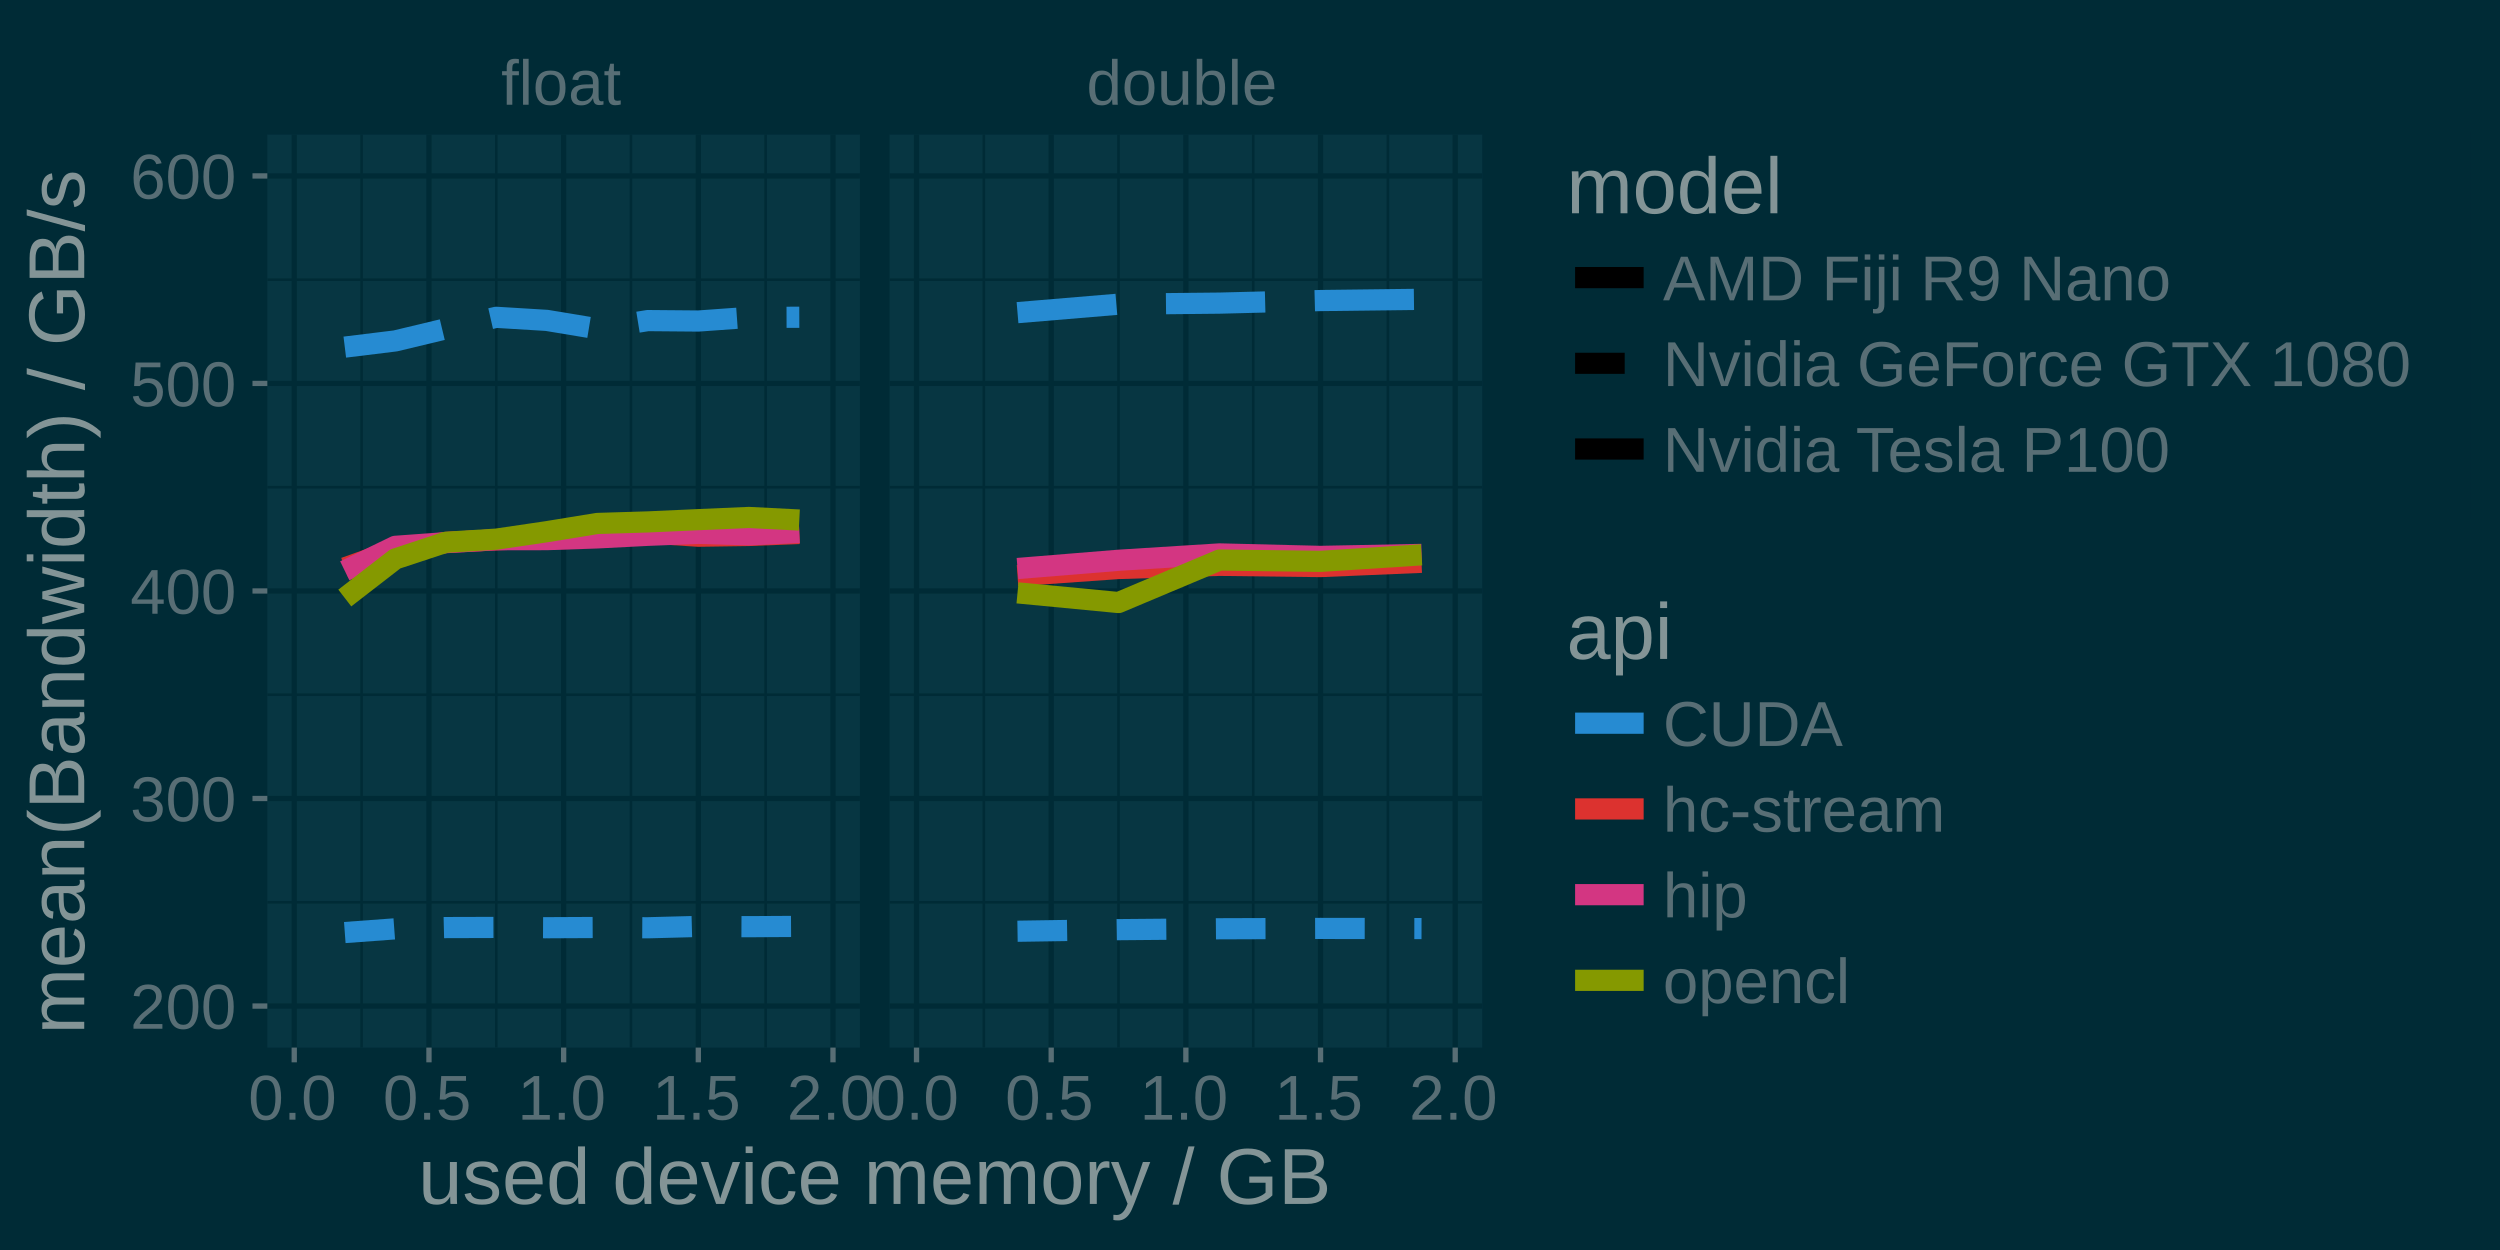
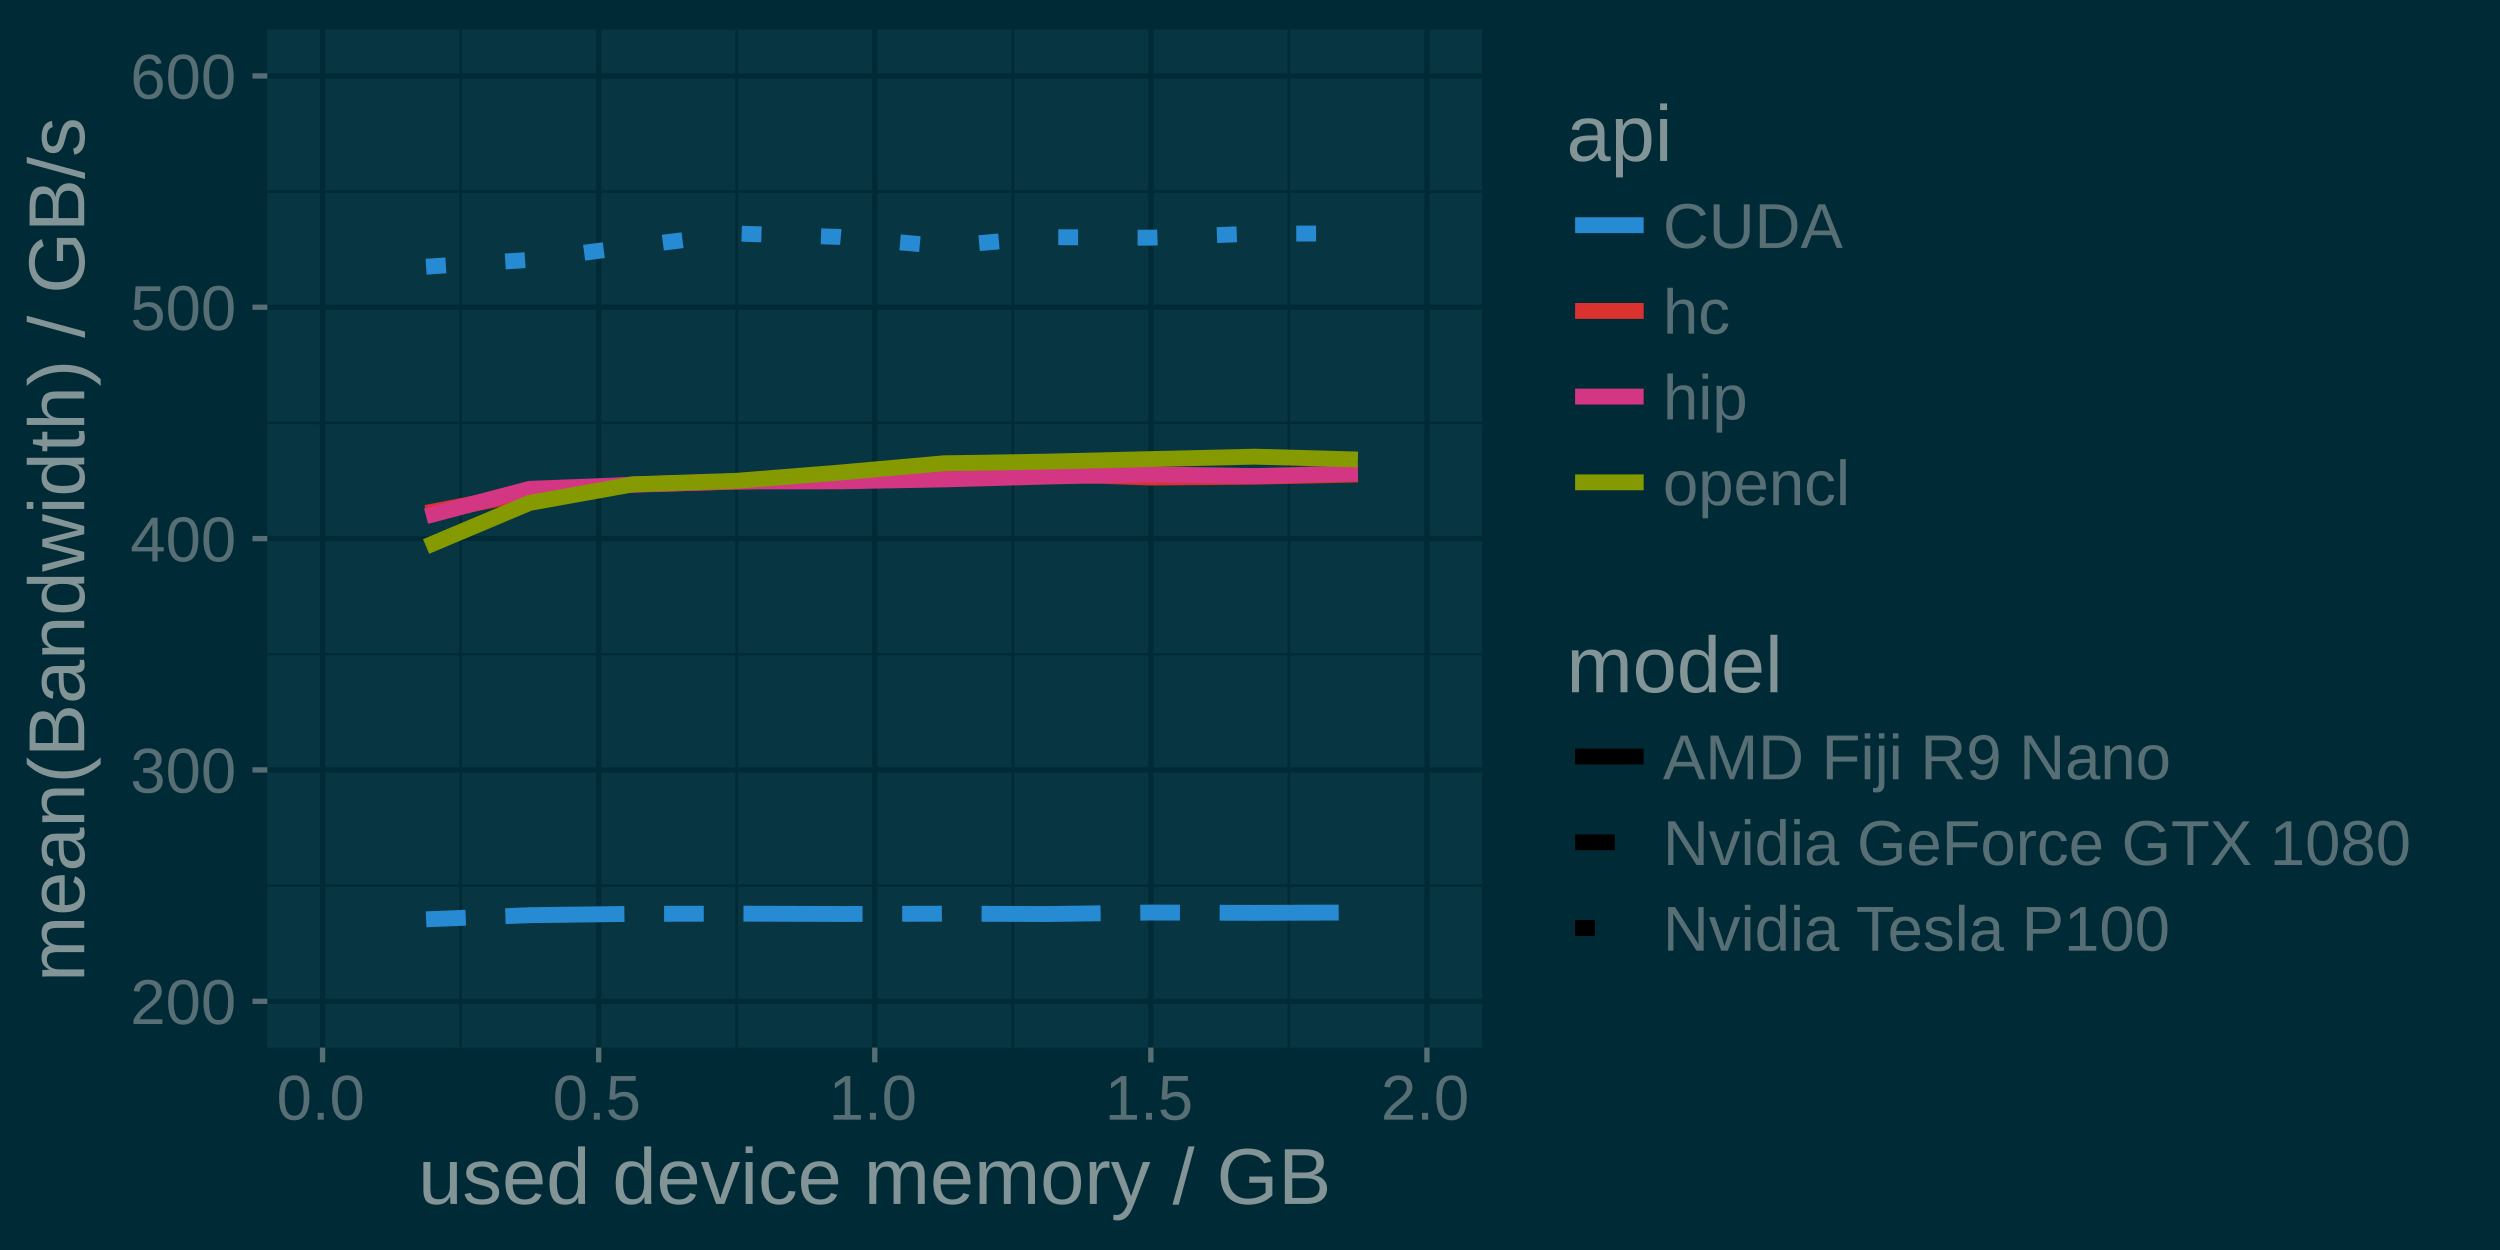
<svg xmlns="http://www.w3.org/2000/svg" viewBox="0 0 504.00 252.00">
  <defs>
    <style type="text/css">
    line, polyline, path, rect, circle {
      fill: none;
      stroke: #000000;
      stroke-linecap: round;
      stroke-linejoin: round;
      stroke-miterlimit: 10.00;
    }
  </style>
  </defs>
  <rect width="100%" height="100%" style="stroke: none; fill: #FFFFFF;" />
-   <rect x="0.00" y="0.00" width="504.00" height="252.00" style="stroke-width: 1.07; stroke: none; fill: #002B36;" />
+   <rect x="0.00" y="-0.00" width="504.00" height="252.00" style="stroke-width: 1.07; stroke: none; fill: #002B36;" />
  <defs>
    <clipPath id="cp1">
-       <rect x="53.89" y="27.10" width="119.47" height="184.09" />
+       <rect x="53.89" y="5.98" width="244.91" height="205.21" />
    </clipPath>
  </defs>
-   <rect x="53.89" y="27.10" width="119.47" height="184.09" style="stroke-width: 1.07; stroke: none; fill: #073642;" clip-path="url(#cp1)" />
-   <polyline points="53.89,181.90 173.36,181.90 " style="stroke-width: 0.53; stroke: #002B36; stroke-linecap: butt;" clip-path="url(#cp1)" />
-   <polyline points="53.89,140.06 173.36,140.06 " style="stroke-width: 0.53; stroke: #002B36; stroke-linecap: butt;" clip-path="url(#cp1)" />
-   <polyline points="53.89,98.22 173.36,98.22 " style="stroke-width: 0.53; stroke: #002B36; stroke-linecap: butt;" clip-path="url(#cp1)" />
-   <polyline points="53.89,56.39 173.36,56.39 " style="stroke-width: 0.53; stroke: #002B36; stroke-linecap: butt;" clip-path="url(#cp1)" />
-   <polyline points="72.90,211.19 72.90,27.10 " style="stroke-width: 0.53; stroke: #002B36; stroke-linecap: butt;" clip-path="url(#cp1)" />
-   <polyline points="100.05,211.19 100.05,27.10 " style="stroke-width: 0.53; stroke: #002B36; stroke-linecap: butt;" clip-path="url(#cp1)" />
-   <polyline points="127.20,211.19 127.20,27.10 " style="stroke-width: 0.53; stroke: #002B36; stroke-linecap: butt;" clip-path="url(#cp1)" />
-   <polyline points="154.35,211.19 154.35,27.10 " style="stroke-width: 0.53; stroke: #002B36; stroke-linecap: butt;" clip-path="url(#cp1)" />
-   <polyline points="53.89,202.82 173.36,202.82 " style="stroke-width: 1.07; stroke: #002B36; stroke-linecap: butt;" clip-path="url(#cp1)" />
-   <polyline points="53.89,160.98 173.36,160.98 " style="stroke-width: 1.07; stroke: #002B36; stroke-linecap: butt;" clip-path="url(#cp1)" />
-   <polyline points="53.89,119.14 173.36,119.14 " style="stroke-width: 1.07; stroke: #002B36; stroke-linecap: butt;" clip-path="url(#cp1)" />
-   <polyline points="53.89,77.30 173.36,77.30 " style="stroke-width: 1.07; stroke: #002B36; stroke-linecap: butt;" clip-path="url(#cp1)" />
-   <polyline points="53.89,35.47 173.36,35.47 " style="stroke-width: 1.07; stroke: #002B36; stroke-linecap: butt;" clip-path="url(#cp1)" />
-   <polyline points="59.32,211.19 59.32,27.10 " style="stroke-width: 1.07; stroke: #002B36; stroke-linecap: butt;" clip-path="url(#cp1)" />
-   <polyline points="86.48,211.19 86.48,27.10 " style="stroke-width: 1.07; stroke: #002B36; stroke-linecap: butt;" clip-path="url(#cp1)" />
-   <polyline points="113.63,211.19 113.63,27.10 " style="stroke-width: 1.07; stroke: #002B36; stroke-linecap: butt;" clip-path="url(#cp1)" />
-   <polyline points="140.78,211.19 140.78,27.10 " style="stroke-width: 1.07; stroke: #002B36; stroke-linecap: butt;" clip-path="url(#cp1)" />
-   <polyline points="167.93,211.19 167.93,27.10 " style="stroke-width: 1.07; stroke: #002B36; stroke-linecap: butt;" clip-path="url(#cp1)" />
-   <polyline points="69.51,188.00 79.69,187.25 89.87,187.00 100.05,186.97 110.23,187.03 120.41,186.98 130.60,187.04 140.78,186.77 150.96,186.82 161.14,186.76 " style="stroke-width: 4.27; stroke: #268BD2; stroke-dasharray: 10,10; stroke-linecap: butt;" clip-path="url(#cp1)" />
-   <polyline points="69.51,69.98 79.69,68.73 89.87,66.29 100.05,63.97 110.23,64.59 120.41,66.28 130.60,64.63 140.78,64.72 150.96,63.99 161.14,63.96 " style="stroke-width: 4.27; stroke: #268BD2; stroke-dasharray: 20,10; stroke-linecap: butt;" clip-path="url(#cp1)" />
-   <polyline points="69.51,114.48 79.69,110.85 89.87,109.35 100.05,108.83 110.23,108.36 120.41,108.34 130.60,107.45 140.78,108.10 150.96,107.95 161.14,107.55 " style="stroke-width: 4.27; stroke: #DC322F; stroke-linecap: butt;" clip-path="url(#cp1)" />
-   <polyline points="69.51,115.08 79.69,110.14 89.87,109.40 100.05,108.81 110.23,108.79 120.41,108.44 130.60,107.92 140.78,107.52 150.96,107.83 161.14,107.34 " style="stroke-width: 4.27; stroke: #D33682; stroke-linecap: butt;" clip-path="url(#cp1)" />
-   <polyline points="69.51,120.56 79.69,112.68 89.87,109.32 100.05,108.69 110.23,107.19 120.41,105.53 130.60,105.22 140.78,104.76 150.96,104.32 161.14,104.84 " style="stroke-width: 4.27; stroke: #859900; stroke-linecap: butt;" clip-path="url(#cp1)" />
+   <rect x="53.89" y="5.98" width="244.91" height="205.21" style="stroke-width: 1.07; stroke: none; fill: #073642;" clip-path="url(#cp1)" />
+   <polyline points="53.89,178.54 298.80,178.54 " style="stroke-width: 0.53; stroke: #002B36; stroke-linecap: butt;" clip-path="url(#cp1)" />
+   <polyline points="53.89,131.90 298.80,131.90 " style="stroke-width: 0.53; stroke: #002B36; stroke-linecap: butt;" clip-path="url(#cp1)" />
+   <polyline points="53.89,85.26 298.80,85.26 " style="stroke-width: 0.53; stroke: #002B36; stroke-linecap: butt;" clip-path="url(#cp1)" />
+   <polyline points="53.89,38.62 298.80,38.62 " style="stroke-width: 0.53; stroke: #002B36; stroke-linecap: butt;" clip-path="url(#cp1)" />
+   <polyline points="92.86,211.19 92.86,5.98 " style="stroke-width: 0.53; stroke: #002B36; stroke-linecap: butt;" clip-path="url(#cp1)" />
+   <polyline points="148.52,211.19 148.52,5.98 " style="stroke-width: 0.53; stroke: #002B36; stroke-linecap: butt;" clip-path="url(#cp1)" />
+   <polyline points="204.18,211.19 204.18,5.98 " style="stroke-width: 0.53; stroke: #002B36; stroke-linecap: butt;" clip-path="url(#cp1)" />
+   <polyline points="259.84,211.19 259.84,5.98 " style="stroke-width: 0.53; stroke: #002B36; stroke-linecap: butt;" clip-path="url(#cp1)" />
+   <polyline points="53.89,201.86 298.80,201.86 " style="stroke-width: 1.07; stroke: #002B36; stroke-linecap: butt;" clip-path="url(#cp1)" />
+   <polyline points="53.89,155.22 298.80,155.22 " style="stroke-width: 1.07; stroke: #002B36; stroke-linecap: butt;" clip-path="url(#cp1)" />
+   <polyline points="53.89,108.58 298.80,108.58 " style="stroke-width: 1.07; stroke: #002B36; stroke-linecap: butt;" clip-path="url(#cp1)" />
+   <polyline points="53.89,61.94 298.80,61.94 " style="stroke-width: 1.07; stroke: #002B36; stroke-linecap: butt;" clip-path="url(#cp1)" />
+   <polyline points="53.89,15.31 298.80,15.31 " style="stroke-width: 1.07; stroke: #002B36; stroke-linecap: butt;" clip-path="url(#cp1)" />
+   <polyline points="65.03,211.19 65.03,5.98 " style="stroke-width: 1.07; stroke: #002B36; stroke-linecap: butt;" clip-path="url(#cp1)" />
+   <polyline points="120.69,211.19 120.69,5.98 " style="stroke-width: 1.07; stroke: #002B36; stroke-linecap: butt;" clip-path="url(#cp1)" />
+   <polyline points="176.35,211.19 176.35,5.98 " style="stroke-width: 1.07; stroke: #002B36; stroke-linecap: butt;" clip-path="url(#cp1)" />
+   <polyline points="232.01,211.19 232.01,5.98 " style="stroke-width: 1.07; stroke: #002B36; stroke-linecap: butt;" clip-path="url(#cp1)" />
+   <polyline points="287.67,211.19 287.67,5.98 " style="stroke-width: 1.07; stroke: #002B36; stroke-linecap: butt;" clip-path="url(#cp1)" />
+   <polyline points="85.90,185.33 106.77,184.50 127.64,184.23 148.52,184.19 169.39,184.26 190.26,184.20 211.14,184.27 232.01,183.97 252.88,184.03 273.75,183.96 " style="stroke-width: 3.20; stroke: #268BD2; stroke-dasharray: 8,8,24,8; stroke-linecap: butt;" clip-path="url(#cp1)" />
+   <polyline points="85.90,53.77 106.77,52.39 127.64,49.66 148.52,47.08 169.39,47.77 190.26,49.65 211.14,47.81 232.01,47.92 252.88,47.10 273.75,47.07 " style="stroke-width: 3.20; stroke: #268BD2; stroke-dasharray: 4,12; stroke-linecap: butt;" clip-path="url(#cp1)" />
+   <polyline points="85.90,103.39 106.77,99.34 127.64,97.67 148.52,97.08 169.39,96.56 190.26,96.54 211.14,95.55 232.01,96.27 252.88,96.10 273.75,95.66 " style="stroke-width: 3.20; stroke: #DC322F; stroke-linecap: butt;" clip-path="url(#cp1)" />
+   <polyline points="85.90,104.06 106.77,98.55 127.64,97.73 148.52,97.06 169.39,97.04 190.26,96.65 211.14,96.07 232.01,95.63 252.88,95.97 273.75,95.43 " style="stroke-width: 3.20; stroke: #D33682; stroke-linecap: butt;" clip-path="url(#cp1)" />
+   <polyline points="85.90,110.17 106.77,101.38 127.64,97.63 148.52,96.93 169.39,95.26 190.26,93.40 211.14,93.06 232.01,92.55 252.88,92.06 273.75,92.64 " style="stroke-width: 3.20; stroke: #859900; stroke-linecap: butt;" clip-path="url(#cp1)" />
  <defs>
    <clipPath id="cp2">
      <rect x="0.00" y="0.00" width="504.00" height="252.00" />
    </clipPath>
  </defs>
-   <defs>
-     <clipPath id="cp3">
-       <rect x="179.34" y="27.10" width="119.47" height="184.09" />
-     </clipPath>
-   </defs>
-   <rect x="179.34" y="27.10" width="119.47" height="184.09" style="stroke-width: 1.07; stroke: none; fill: #073642;" clip-path="url(#cp3)" />
-   <polyline points="179.34,181.90 298.80,181.90 " style="stroke-width: 0.53; stroke: #002B36; stroke-linecap: butt;" clip-path="url(#cp3)" />
-   <polyline points="179.34,140.06 298.80,140.06 " style="stroke-width: 0.53; stroke: #002B36; stroke-linecap: butt;" clip-path="url(#cp3)" />
-   <polyline points="179.34,98.22 298.80,98.22 " style="stroke-width: 0.53; stroke: #002B36; stroke-linecap: butt;" clip-path="url(#cp3)" />
-   <polyline points="179.34,56.39 298.80,56.39 " style="stroke-width: 0.53; stroke: #002B36; stroke-linecap: butt;" clip-path="url(#cp3)" />
-   <polyline points="198.34,211.19 198.34,27.10 " style="stroke-width: 0.53; stroke: #002B36; stroke-linecap: butt;" clip-path="url(#cp3)" />
-   <polyline points="225.49,211.19 225.49,27.10 " style="stroke-width: 0.53; stroke: #002B36; stroke-linecap: butt;" clip-path="url(#cp3)" />
-   <polyline points="252.65,211.19 252.65,27.10 " style="stroke-width: 0.53; stroke: #002B36; stroke-linecap: butt;" clip-path="url(#cp3)" />
-   <polyline points="279.80,211.19 279.80,27.10 " style="stroke-width: 0.53; stroke: #002B36; stroke-linecap: butt;" clip-path="url(#cp3)" />
-   <polyline points="179.34,202.82 298.80,202.82 " style="stroke-width: 1.07; stroke: #002B36; stroke-linecap: butt;" clip-path="url(#cp3)" />
-   <polyline points="179.34,160.98 298.80,160.98 " style="stroke-width: 1.07; stroke: #002B36; stroke-linecap: butt;" clip-path="url(#cp3)" />
-   <polyline points="179.34,119.14 298.80,119.14 " style="stroke-width: 1.07; stroke: #002B36; stroke-linecap: butt;" clip-path="url(#cp3)" />
-   <polyline points="179.34,77.30 298.80,77.30 " style="stroke-width: 1.07; stroke: #002B36; stroke-linecap: butt;" clip-path="url(#cp3)" />
-   <polyline points="179.34,35.47 298.80,35.47 " style="stroke-width: 1.07; stroke: #002B36; stroke-linecap: butt;" clip-path="url(#cp3)" />
-   <polyline points="184.77,211.19 184.77,27.10 " style="stroke-width: 1.07; stroke: #002B36; stroke-linecap: butt;" clip-path="url(#cp3)" />
-   <polyline points="211.92,211.19 211.92,27.10 " style="stroke-width: 1.07; stroke: #002B36; stroke-linecap: butt;" clip-path="url(#cp3)" />
-   <polyline points="239.07,211.19 239.07,27.10 " style="stroke-width: 1.07; stroke: #002B36; stroke-linecap: butt;" clip-path="url(#cp3)" />
-   <polyline points="266.22,211.19 266.22,27.10 " style="stroke-width: 1.07; stroke: #002B36; stroke-linecap: butt;" clip-path="url(#cp3)" />
-   <polyline points="293.37,211.19 293.37,27.10 " style="stroke-width: 1.07; stroke: #002B36; stroke-linecap: butt;" clip-path="url(#cp3)" />
-   <polyline points="205.13,187.74 225.49,187.42 245.86,187.24 266.22,187.17 286.58,187.20 " style="stroke-width: 4.27; stroke: #268BD2; stroke-dasharray: 10,10; stroke-linecap: butt;" clip-path="url(#cp3)" />
-   <polyline points="205.13,63.03 225.49,61.32 245.86,61.11 266.22,60.59 286.58,60.34 " style="stroke-width: 4.27; stroke: #268BD2; stroke-dasharray: 20,10; stroke-linecap: butt;" clip-path="url(#cp3)" />
-   <polyline points="205.13,116.05 225.49,114.61 245.86,113.97 266.22,114.22 286.58,113.36 " style="stroke-width: 4.27; stroke: #DC322F; stroke-linecap: butt;" clip-path="url(#cp3)" />
-   <polyline points="205.13,114.61 225.49,112.95 245.86,111.67 266.22,112.17 286.58,111.77 " style="stroke-width: 4.27; stroke: #D33682; stroke-linecap: butt;" clip-path="url(#cp3)" />
-   <polyline points="205.13,119.52 225.49,121.47 245.86,112.90 266.22,113.17 286.58,111.85 " style="stroke-width: 4.27; stroke: #859900; stroke-linecap: butt;" clip-path="url(#cp3)" />
-   <defs>
-     <clipPath id="cp4">
-       <rect x="0.00" y="0.00" width="504.00" height="252.00" />
-     </clipPath>
-   </defs>
-   <defs>
-     <clipPath id="cp5">
-       <rect x="53.89" y="5.98" width="119.47" height="21.12" />
-     </clipPath>
-   </defs>
-   <rect x="53.89" y="5.98" width="119.47" height="21.12" style="stroke-width: 1.07; stroke: none; fill: #002B36;" clip-path="url(#cp5)" />
-   <g clip-path="url(#cp5)">
-     <text x="101.03" y="21.12" style="font-size: 9.60pt; fill: #586E75; font-family: Arial;">float</text>
+   <polyline points="53.89,211.19 53.89,5.98 " style="stroke-width: 1.07; stroke: none; stroke-linecap: butt;" clip-path="url(#cp2)" />
+   <g clip-path="url(#cp2)">
+     <text x="26.27" y="206.44" style="font-size: 9.60pt; fill: #586E75; font-family: Arial;">200</text>
  </g>
-   <defs>
-     <clipPath id="cp6">
-       <rect x="0.00" y="0.00" width="504.00" height="252.00" />
-     </clipPath>
-   </defs>
-   <defs>
-     <clipPath id="cp7">
-       <rect x="179.34" y="5.98" width="119.47" height="21.12" />
-     </clipPath>
-   </defs>
-   <rect x="179.34" y="5.98" width="119.47" height="21.12" style="stroke-width: 1.07; stroke: none; fill: #002B36;" clip-path="url(#cp7)" />
-   <g clip-path="url(#cp7)">
-     <text x="219.05" y="21.12" style="font-size: 9.60pt; fill: #586E75; font-family: Arial;">double</text>
+   <g clip-path="url(#cp2)">
+     <text x="26.27" y="159.80" style="font-size: 9.60pt; fill: #586E75; font-family: Arial;">300</text>
  </g>
-   <defs>
-     <clipPath id="cp8">
-       <rect x="0.00" y="0.00" width="504.00" height="252.00" />
-     </clipPath>
-   </defs>
-   <polyline points="53.89,211.19 173.36,211.19 " style="stroke-width: 1.07; stroke: none; stroke-linecap: butt;" clip-path="url(#cp8)" />
-   <polyline points="59.32,214.17 59.32,211.19 " style="stroke-width: 1.07; stroke: #586E75; stroke-linecap: butt;" clip-path="url(#cp8)" />
-   <polyline points="86.48,214.17 86.48,211.19 " style="stroke-width: 1.07; stroke: #586E75; stroke-linecap: butt;" clip-path="url(#cp8)" />
-   <polyline points="113.63,214.17 113.63,211.19 " style="stroke-width: 1.07; stroke: #586E75; stroke-linecap: butt;" clip-path="url(#cp8)" />
-   <polyline points="140.78,214.17 140.78,211.19 " style="stroke-width: 1.07; stroke: #586E75; stroke-linecap: butt;" clip-path="url(#cp8)" />
-   <polyline points="167.93,214.17 167.93,211.19 " style="stroke-width: 1.07; stroke: #586E75; stroke-linecap: butt;" clip-path="url(#cp8)" />
-   <g clip-path="url(#cp8)">
-     <text x="50.06" y="225.73" style="font-size: 9.60pt; fill: #586E75; font-family: Arial;">0.0</text>
+   <g clip-path="url(#cp2)">
+     <text x="26.27" y="113.17" style="font-size: 9.60pt; fill: #586E75; font-family: Arial;">400</text>
  </g>
-   <g clip-path="url(#cp8)">
-     <text x="77.21" y="225.73" style="font-size: 9.60pt; fill: #586E75; font-family: Arial;">0.5</text>
+   <g clip-path="url(#cp2)">
+     <text x="26.27" y="66.53" style="font-size: 9.60pt; fill: #586E75; font-family: Arial;">500</text>
  </g>
-   <g clip-path="url(#cp8)">
-     <text x="104.36" y="225.73" style="font-size: 9.60pt; fill: #586E75; font-family: Arial;">1.0</text>
+   <g clip-path="url(#cp2)">
+     <text x="26.27" y="19.89" style="font-size: 9.60pt; fill: #586E75; font-family: Arial;">600</text>
  </g>
-   <g clip-path="url(#cp8)">
-     <text x="131.51" y="225.73" style="font-size: 9.60pt; fill: #586E75; font-family: Arial;">1.5</text>
+   <polyline points="50.90,201.86 53.89,201.86 " style="stroke-width: 1.07; stroke: #586E75; stroke-linecap: butt;" clip-path="url(#cp2)" />
+   <polyline points="50.90,155.22 53.89,155.22 " style="stroke-width: 1.07; stroke: #586E75; stroke-linecap: butt;" clip-path="url(#cp2)" />
+   <polyline points="50.90,108.58 53.89,108.58 " style="stroke-width: 1.07; stroke: #586E75; stroke-linecap: butt;" clip-path="url(#cp2)" />
+   <polyline points="50.90,61.94 53.89,61.94 " style="stroke-width: 1.07; stroke: #586E75; stroke-linecap: butt;" clip-path="url(#cp2)" />
+   <polyline points="50.90,15.31 53.89,15.31 " style="stroke-width: 1.07; stroke: #586E75; stroke-linecap: butt;" clip-path="url(#cp2)" />
+   <polyline points="53.89,211.19 298.80,211.19 " style="stroke-width: 1.07; stroke: none; stroke-linecap: butt;" clip-path="url(#cp2)" />
+   <polyline points="65.03,214.17 65.03,211.19 " style="stroke-width: 1.07; stroke: #586E75; stroke-linecap: butt;" clip-path="url(#cp2)" />
+   <polyline points="120.69,214.17 120.69,211.19 " style="stroke-width: 1.07; stroke: #586E75; stroke-linecap: butt;" clip-path="url(#cp2)" />
+   <polyline points="176.35,214.17 176.35,211.19 " style="stroke-width: 1.07; stroke: #586E75; stroke-linecap: butt;" clip-path="url(#cp2)" />
+   <polyline points="232.01,214.17 232.01,211.19 " style="stroke-width: 1.07; stroke: #586E75; stroke-linecap: butt;" clip-path="url(#cp2)" />
+   <polyline points="287.67,214.17 287.67,211.19 " style="stroke-width: 1.07; stroke: #586E75; stroke-linecap: butt;" clip-path="url(#cp2)" />
+   <g clip-path="url(#cp2)">
+     <text x="55.76" y="225.73" style="font-size: 9.60pt; fill: #586E75; font-family: Arial;">0.0</text>
  </g>
-   <g clip-path="url(#cp8)">
-     <text x="158.66" y="225.73" style="font-size: 9.60pt; fill: #586E75; font-family: Arial;">2.0</text>
+   <g clip-path="url(#cp2)">
+     <text x="111.42" y="225.73" style="font-size: 9.60pt; fill: #586E75; font-family: Arial;">0.5</text>
  </g>
-   <polyline points="179.34,211.19 298.80,211.19 " style="stroke-width: 1.07; stroke: none; stroke-linecap: butt;" clip-path="url(#cp8)" />
-   <polyline points="184.77,214.17 184.77,211.19 " style="stroke-width: 1.07; stroke: #586E75; stroke-linecap: butt;" clip-path="url(#cp8)" />
-   <polyline points="211.92,214.17 211.92,211.19 " style="stroke-width: 1.07; stroke: #586E75; stroke-linecap: butt;" clip-path="url(#cp8)" />
-   <polyline points="239.07,214.17 239.07,211.19 " style="stroke-width: 1.07; stroke: #586E75; stroke-linecap: butt;" clip-path="url(#cp8)" />
-   <polyline points="266.22,214.17 266.22,211.19 " style="stroke-width: 1.07; stroke: #586E75; stroke-linecap: butt;" clip-path="url(#cp8)" />
-   <polyline points="293.37,214.17 293.37,211.19 " style="stroke-width: 1.07; stroke: #586E75; stroke-linecap: butt;" clip-path="url(#cp8)" />
-   <g clip-path="url(#cp8)">
-     <text x="175.50" y="225.73" style="font-size: 9.60pt; fill: #586E75; font-family: Arial;">0.0</text>
+   <g clip-path="url(#cp2)">
+     <text x="167.08" y="225.73" style="font-size: 9.60pt; fill: #586E75; font-family: Arial;">1.0</text>
  </g>
-   <g clip-path="url(#cp8)">
-     <text x="202.65" y="225.73" style="font-size: 9.60pt; fill: #586E75; font-family: Arial;">0.5</text>
+   <g clip-path="url(#cp2)">
+     <text x="222.74" y="225.73" style="font-size: 9.60pt; fill: #586E75; font-family: Arial;">1.5</text>
  </g>
-   <g clip-path="url(#cp8)">
-     <text x="229.80" y="225.73" style="font-size: 9.60pt; fill: #586E75; font-family: Arial;">1.0</text>
+   <g clip-path="url(#cp2)">
+     <text x="278.40" y="225.73" style="font-size: 9.60pt; fill: #586E75; font-family: Arial;">2.0</text>
  </g>
-   <g clip-path="url(#cp8)">
-     <text x="256.95" y="225.73" style="font-size: 9.60pt; fill: #586E75; font-family: Arial;">1.5</text>
-   </g>
-   <g clip-path="url(#cp8)">
-     <text x="284.10" y="225.73" style="font-size: 9.60pt; fill: #586E75; font-family: Arial;">2.0</text>
-   </g>
-   <polyline points="53.89,211.19 53.89,27.10 " style="stroke-width: 1.07; stroke: none; stroke-linecap: butt;" clip-path="url(#cp8)" />
-   <g clip-path="url(#cp8)">
-     <text x="26.27" y="207.40" style="font-size: 9.60pt; fill: #586E75; font-family: Arial;">200</text>
-   </g>
-   <g clip-path="url(#cp8)">
-     <text x="26.27" y="165.56" style="font-size: 9.60pt; fill: #586E75; font-family: Arial;">300</text>
-   </g>
-   <g clip-path="url(#cp8)">
-     <text x="26.27" y="123.73" style="font-size: 9.60pt; fill: #586E75; font-family: Arial;">400</text>
-   </g>
-   <g clip-path="url(#cp8)">
-     <text x="26.27" y="81.89" style="font-size: 9.60pt; fill: #586E75; font-family: Arial;">500</text>
-   </g>
-   <g clip-path="url(#cp8)">
-     <text x="26.27" y="40.05" style="font-size: 9.60pt; fill: #586E75; font-family: Arial;">600</text>
-   </g>
-   <polyline points="50.90,202.82 53.89,202.82 " style="stroke-width: 1.07; stroke: #586E75; stroke-linecap: butt;" clip-path="url(#cp8)" />
-   <polyline points="50.90,160.98 53.89,160.98 " style="stroke-width: 1.07; stroke: #586E75; stroke-linecap: butt;" clip-path="url(#cp8)" />
-   <polyline points="50.90,119.14 53.89,119.14 " style="stroke-width: 1.07; stroke: #586E75; stroke-linecap: butt;" clip-path="url(#cp8)" />
-   <polyline points="50.90,77.30 53.89,77.30 " style="stroke-width: 1.07; stroke: #586E75; stroke-linecap: butt;" clip-path="url(#cp8)" />
-   <polyline points="50.90,35.47 53.89,35.47 " style="stroke-width: 1.07; stroke: #586E75; stroke-linecap: butt;" clip-path="url(#cp8)" />
-   <g clip-path="url(#cp8)">
+   <g clip-path="url(#cp2)">
    <text x="84.31" y="242.71" style="font-size: 12.00pt; fill: #839496; font-family: Arial;">used device memory / GB</text>
  </g>
-   <g clip-path="url(#cp8)">
-     <text transform="translate(16.98,208.51) rotate(-90)" style="font-size: 12.00pt; fill: #839496; font-family: Arial;"> mean(Bandwidth) / GB/s</text>
+   <g clip-path="url(#cp2)">
+     <text transform="translate(16.98,197.95) rotate(-90)" style="font-size: 12.00pt; fill: #839496; font-family: Arial;"> mean(Bandwidth) / GB/s</text>
  </g>
-   <rect x="310.14" y="26.33" width="187.88" height="78.50" style="stroke-width: 1.07; stroke: none; fill: #002B36;" clip-path="url(#cp8)" />
-   <g clip-path="url(#cp8)">
-     <text x="315.81" y="43.00" style="font-size: 12.00pt; fill: #839496; font-family: Arial;">model</text>
+   <rect x="310.14" y="15.77" width="70.07" height="95.78" style="stroke-width: 1.07; stroke: none; fill: #002B36;" clip-path="url(#cp2)" />
+   <g clip-path="url(#cp2)">
+     <text x="315.81" y="32.44" style="font-size: 12.00pt; fill: #839496; font-family: Arial;">api</text>
  </g>
-   <rect x="315.81" y="47.32" width="17.28" height="17.28" style="stroke-width: 1.07; stroke: none; fill: #002B36;" clip-path="url(#cp8)" />
-   <line x1="317.54" y1="55.96" x2="331.36" y2="55.96" style="stroke-width: 4.27; stroke-linecap: butt;" clip-path="url(#cp8)" />
-   <rect x="315.81" y="64.60" width="17.28" height="17.28" style="stroke-width: 1.07; stroke: none; fill: #002B36;" clip-path="url(#cp8)" />
-   <line x1="317.54" y1="73.24" x2="331.36" y2="73.24" style="stroke-width: 4.27; stroke-dasharray: 10,10; stroke-linecap: butt;" clip-path="url(#cp8)" />
-   <rect x="315.81" y="81.88" width="17.28" height="17.28" style="stroke-width: 1.07; stroke: none; fill: #002B36;" clip-path="url(#cp8)" />
-   <line x1="317.54" y1="90.52" x2="331.36" y2="90.52" style="stroke-width: 4.27; stroke-dasharray: 20,10; stroke-linecap: butt;" clip-path="url(#cp8)" />
-   <g clip-path="url(#cp8)">
-     <text x="335.25" y="60.55" style="font-size: 9.60pt; fill: #586E75; font-family: Arial;">AMD Fiji R9 Nano</text>
+   <rect x="315.81" y="36.76" width="17.28" height="17.28" style="stroke-width: 1.07; stroke: none; fill: #002B36;" clip-path="url(#cp2)" />
+   <line x1="317.54" y1="45.40" x2="331.36" y2="45.40" style="stroke-width: 3.20; stroke: #268BD2; stroke-linecap: butt;" clip-path="url(#cp2)" />
+   <rect x="315.81" y="54.04" width="17.28" height="17.28" style="stroke-width: 1.07; stroke: none; fill: #002B36;" clip-path="url(#cp2)" />
+   <line x1="317.54" y1="62.68" x2="331.36" y2="62.68" style="stroke-width: 3.20; stroke: #DC322F; stroke-linecap: butt;" clip-path="url(#cp2)" />
+   <rect x="315.81" y="71.32" width="17.28" height="17.28" style="stroke-width: 1.07; stroke: none; fill: #002B36;" clip-path="url(#cp2)" />
+   <line x1="317.54" y1="79.96" x2="331.36" y2="79.96" style="stroke-width: 3.20; stroke: #D33682; stroke-linecap: butt;" clip-path="url(#cp2)" />
+   <rect x="315.81" y="88.60" width="17.28" height="17.28" style="stroke-width: 1.07; stroke: none; fill: #002B36;" clip-path="url(#cp2)" />
+   <line x1="317.54" y1="97.24" x2="331.36" y2="97.24" style="stroke-width: 3.20; stroke: #859900; stroke-linecap: butt;" clip-path="url(#cp2)" />
+   <g clip-path="url(#cp2)">
+     <text x="335.25" y="49.99" style="font-size: 9.60pt; fill: #586E75; font-family: Arial;">CUDA</text>
  </g>
-   <g clip-path="url(#cp8)">
-     <text x="335.25" y="77.83" style="font-size: 9.60pt; fill: #586E75; font-family: Arial;">Nvidia GeForce GTX 1080</text>
+   <g clip-path="url(#cp2)">
+     <text x="335.25" y="67.27" style="font-size: 9.60pt; fill: #586E75; font-family: Arial;">hc</text>
  </g>
-   <g clip-path="url(#cp8)">
-     <text x="335.25" y="95.11" style="font-size: 9.60pt; fill: #586E75; font-family: Arial;">Nvidia Tesla P100</text>
+   <g clip-path="url(#cp2)">
+     <text x="335.25" y="84.55" style="font-size: 9.60pt; fill: #586E75; font-family: Arial;">hip</text>
  </g>
-   <rect x="310.14" y="116.17" width="90.05" height="95.78" style="stroke-width: 1.07; stroke: none; fill: #002B36;" clip-path="url(#cp8)" />
-   <g clip-path="url(#cp8)">
-     <text x="315.81" y="132.84" style="font-size: 12.00pt; fill: #839496; font-family: Arial;">api</text>
+   <g clip-path="url(#cp2)">
+     <text x="335.25" y="101.83" style="font-size: 9.60pt; fill: #586E75; font-family: Arial;">opencl</text>
  </g>
-   <rect x="315.81" y="137.16" width="17.28" height="17.28" style="stroke-width: 1.07; stroke: none; fill: #002B36;" clip-path="url(#cp8)" />
-   <line x1="317.54" y1="145.80" x2="331.36" y2="145.80" style="stroke-width: 4.27; stroke: #268BD2; stroke-linecap: butt;" clip-path="url(#cp8)" />
-   <rect x="315.81" y="154.44" width="17.28" height="17.28" style="stroke-width: 1.07; stroke: none; fill: #002B36;" clip-path="url(#cp8)" />
-   <line x1="317.54" y1="163.08" x2="331.36" y2="163.08" style="stroke-width: 4.27; stroke: #DC322F; stroke-linecap: butt;" clip-path="url(#cp8)" />
-   <rect x="315.81" y="171.72" width="17.28" height="17.28" style="stroke-width: 1.07; stroke: none; fill: #002B36;" clip-path="url(#cp8)" />
-   <line x1="317.54" y1="180.36" x2="331.36" y2="180.36" style="stroke-width: 4.27; stroke: #D33682; stroke-linecap: butt;" clip-path="url(#cp8)" />
-   <rect x="315.81" y="189.00" width="17.28" height="17.28" style="stroke-width: 1.07; stroke: none; fill: #002B36;" clip-path="url(#cp8)" />
-   <line x1="317.54" y1="197.64" x2="331.36" y2="197.64" style="stroke-width: 4.27; stroke: #859900; stroke-linecap: butt;" clip-path="url(#cp8)" />
-   <g clip-path="url(#cp8)">
-     <text x="335.25" y="150.38" style="font-size: 9.60pt; fill: #586E75; font-family: Arial;">CUDA</text>
+   <rect x="310.14" y="122.89" width="187.88" height="78.50" style="stroke-width: 1.07; stroke: none; fill: #002B36;" clip-path="url(#cp2)" />
+   <g clip-path="url(#cp2)">
+     <text x="315.81" y="139.56" style="font-size: 12.00pt; fill: #839496; font-family: Arial;">model</text>
  </g>
-   <g clip-path="url(#cp8)">
-     <text x="335.25" y="167.66" style="font-size: 9.60pt; fill: #586E75; font-family: Arial;">hc-stream</text>
+   <rect x="315.81" y="143.88" width="17.28" height="17.28" style="stroke-width: 1.07; stroke: none; fill: #002B36;" clip-path="url(#cp2)" />
+   <line x1="317.54" y1="152.52" x2="331.36" y2="152.52" style="stroke-width: 3.20; stroke-linecap: butt;" clip-path="url(#cp2)" />
+   <rect x="315.81" y="161.16" width="17.28" height="17.28" style="stroke-width: 1.07; stroke: none; fill: #002B36;" clip-path="url(#cp2)" />
+   <line x1="317.54" y1="169.80" x2="331.36" y2="169.80" style="stroke-width: 3.20; stroke-dasharray: 8,8,24,8; stroke-linecap: butt;" clip-path="url(#cp2)" />
+   <rect x="315.81" y="178.44" width="17.28" height="17.28" style="stroke-width: 1.07; stroke: none; fill: #002B36;" clip-path="url(#cp2)" />
+   <line x1="317.54" y1="187.08" x2="331.36" y2="187.08" style="stroke-width: 3.20; stroke-dasharray: 4,12; stroke-linecap: butt;" clip-path="url(#cp2)" />
+   <g clip-path="url(#cp2)">
+     <text x="335.25" y="157.10" style="font-size: 9.60pt; fill: #586E75; font-family: Arial;">AMD Fiji R9 Nano</text>
  </g>
-   <g clip-path="url(#cp8)">
-     <text x="335.25" y="184.94" style="font-size: 9.60pt; fill: #586E75; font-family: Arial;">hip</text>
+   <g clip-path="url(#cp2)">
+     <text x="335.25" y="174.38" style="font-size: 9.60pt; fill: #586E75; font-family: Arial;">Nvidia GeForce GTX 1080</text>
  </g>
-   <g clip-path="url(#cp8)">
-     <text x="335.25" y="202.22" style="font-size: 9.60pt; fill: #586E75; font-family: Arial;">opencl</text>
+   <g clip-path="url(#cp2)">
+     <text x="335.25" y="191.66" style="font-size: 9.60pt; fill: #586E75; font-family: Arial;">Nvidia Tesla P100</text>
  </g>
</svg>
